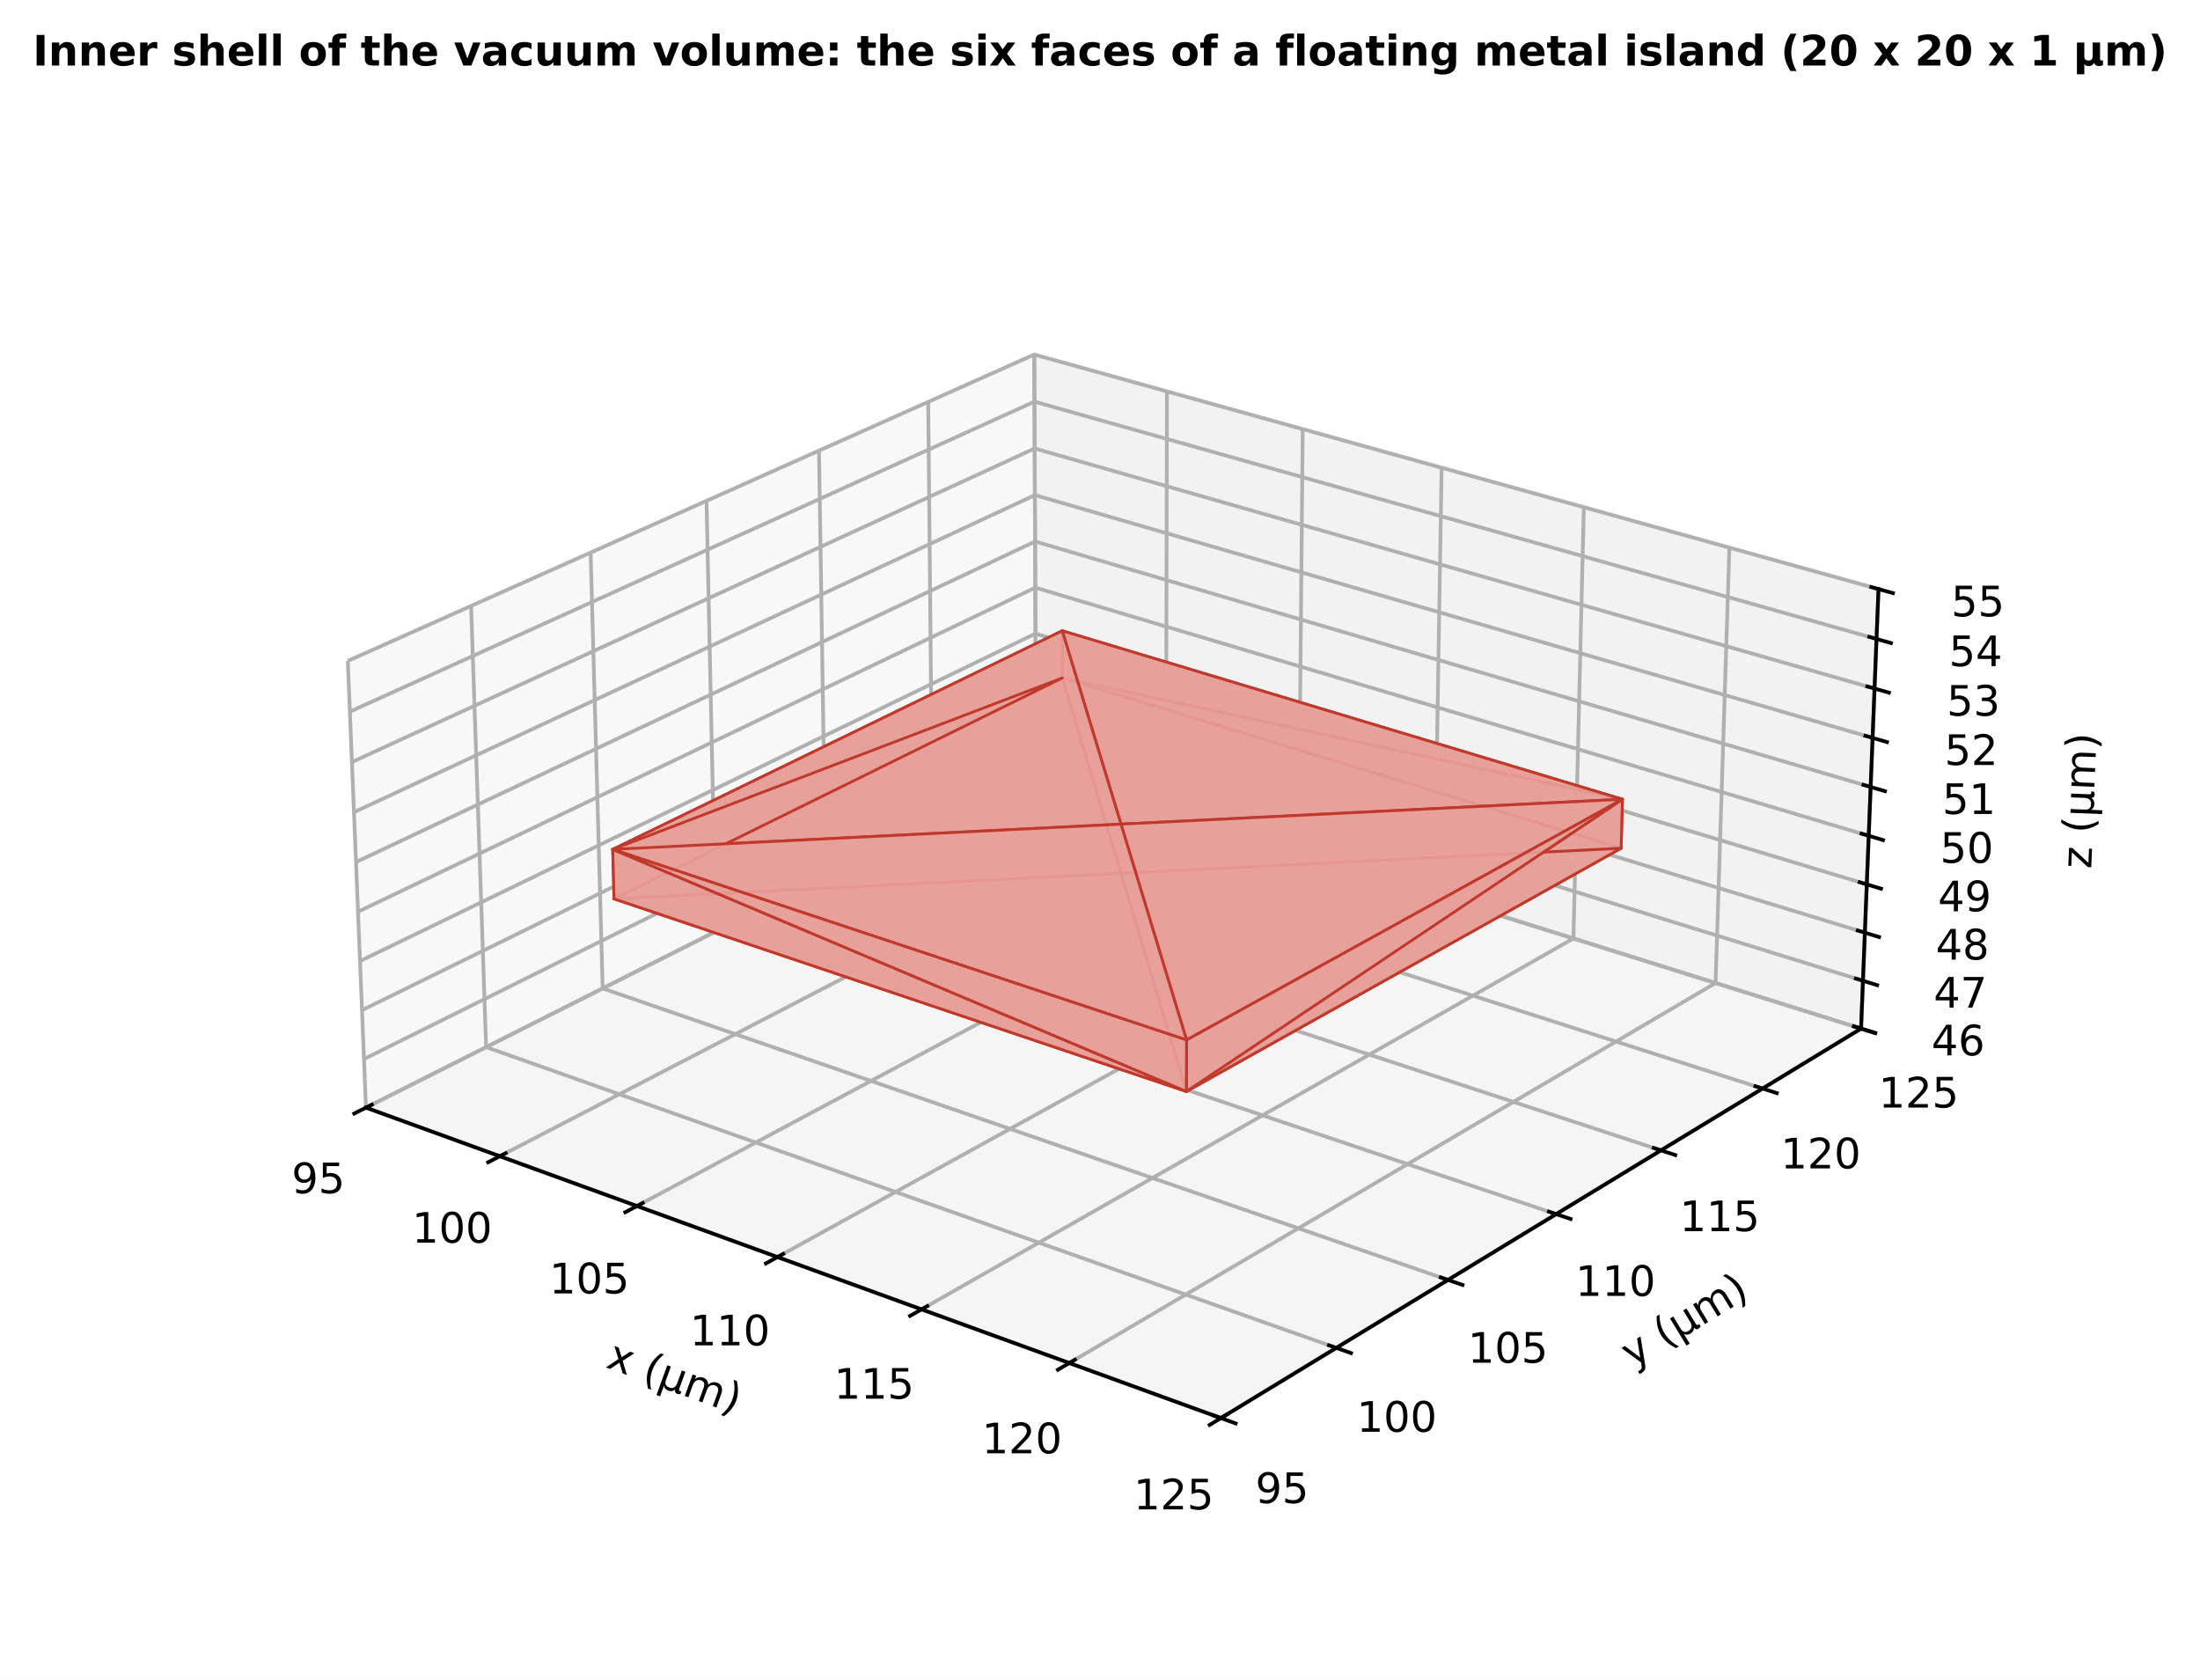
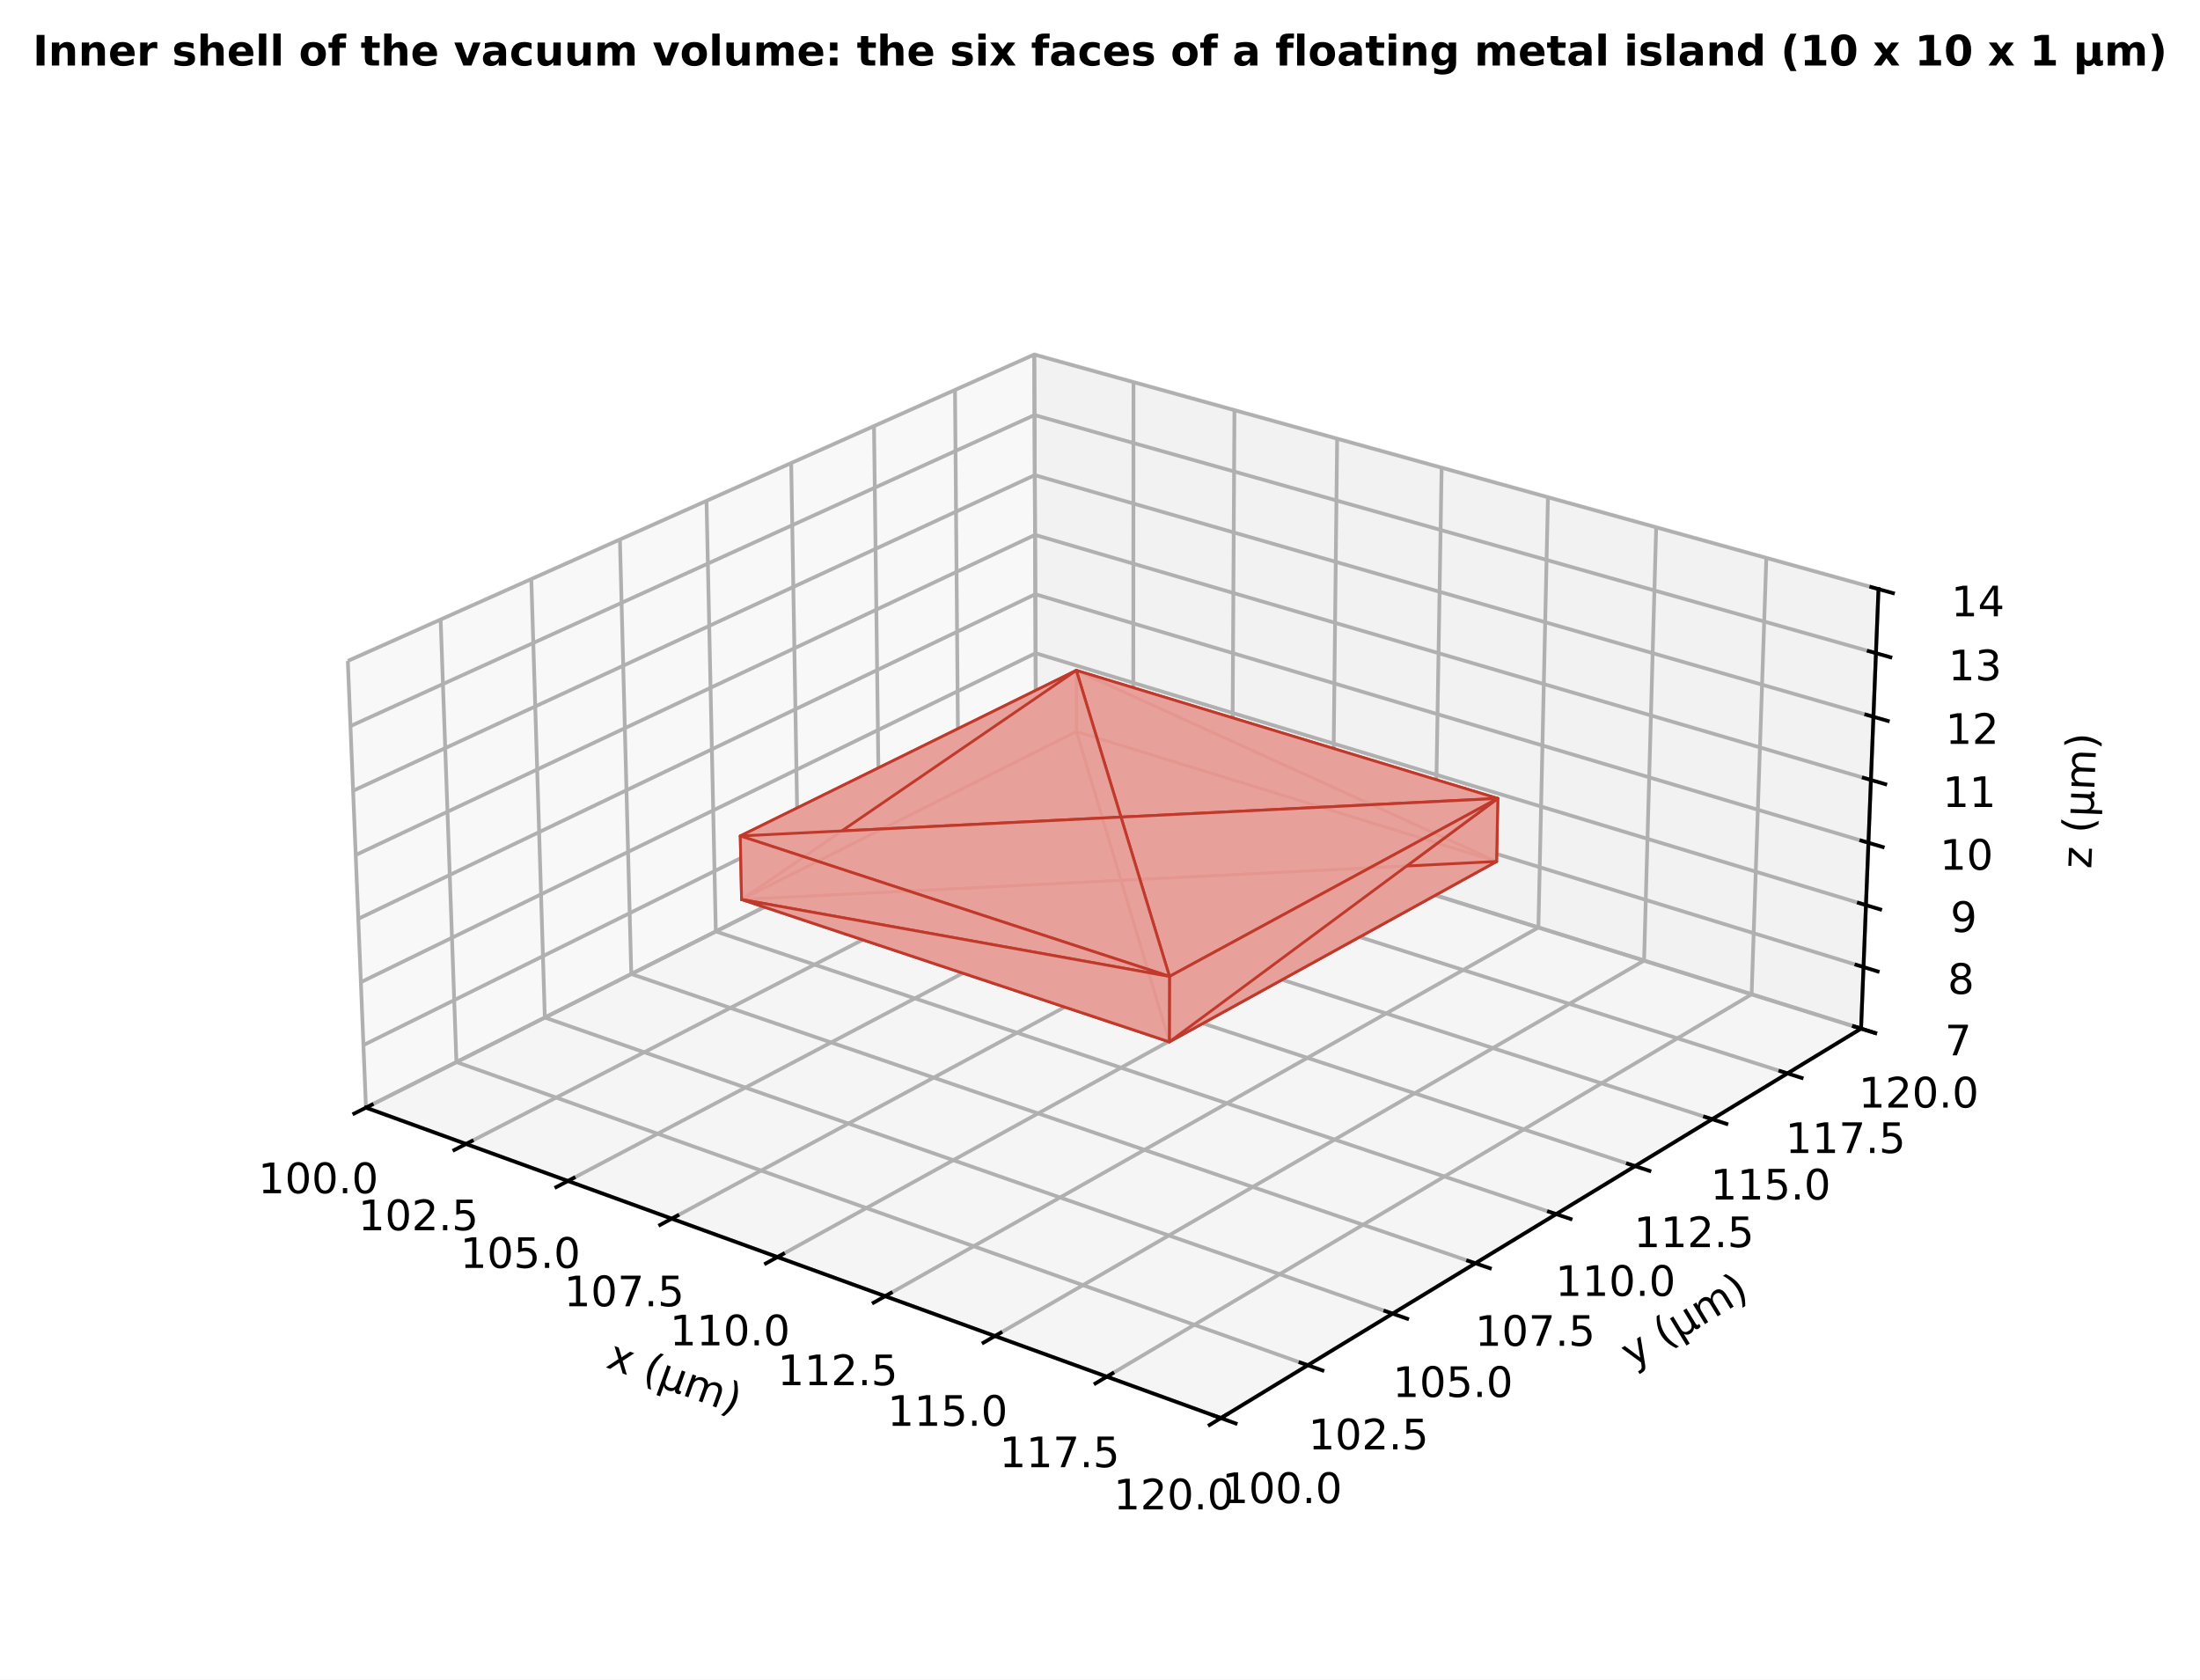
<svg xmlns="http://www.w3.org/2000/svg" width="471.396pt" height="359.879pt" viewBox="0 0 471.396 359.879" version="1.1">
  <defs>
    <style type="text/css">*{stroke-linejoin: round; stroke-linecap: butt}</style>
  </defs>
  <g id="figure_1">
    <g id="patch_1">
      <path d="M 0 359.879  L 471.396 359.879  L 471.396 0  L 0 0  z " style="fill: #ffffff" />
    </g>
    <g id="patch_2">
      <path d="M 69.378 352.679  L 402.018 352.679  L 402.018 20.039  L 69.378 20.039  z " style="fill: #ffffff" />
    </g>
    <g id="pane3d_1">
      <g id="patch_3">
        <path d="M 78.415 237.323  L 222.008 164.999  L 221.608 75.97  L 74.528 141.618  " style="fill: #f2f2f2; opacity: 0.5; stroke: #f2f2f2; stroke-linejoin: miter" />
      </g>
    </g>
    <g id="pane3d_2">
      <g id="patch_4">
        <path d="M 222.008 164.999  L 398.771 220.387  L 402.504 126.221  L 221.608 75.97  " style="fill: #e6e6e6; opacity: 0.5; stroke: #e6e6e6; stroke-linejoin: miter" />
      </g>
    </g>
    <g id="pane3d_3">
      <g id="patch_5">
        <path d="M 78.415 237.323  L 261.601 303.84  L 398.771 220.387  L 222.008 164.999  " style="fill: #ececec; opacity: 0.5; stroke: #ececec; stroke-linejoin: miter" />
      </g>
    </g>
    <g id="grid3d_1">
      <g id="Line3DCollection_1">
        <path d="M 78.415 237.323  L 222.008 164.999  L 221.608 75.97  " style="fill: none; stroke: #b0b0b0; stroke-width: 0.8" />
-         <path d="M 107.089 247.735  L 249.829 173.717  L 250.043 83.869  " style="fill: none; stroke: #b0b0b0; stroke-width: 0.8" />
-         <path d="M 136.469 258.403  L 278.277 182.631  L 279.133 91.95  " style="fill: none; stroke: #b0b0b0; stroke-width: 0.8" />
+         <path d="M 99.855 245.108  L 242.816 171.519  L 242.874 81.877  " style="fill: none; stroke: #b0b0b0; stroke-width: 0.8" />
+         <path d="M 121.689 253.036  L 263.974 178.149  L 264.505 87.886  " style="fill: none; stroke: #b0b0b0; stroke-width: 0.8" />
+         <path d="M 143.928 261.112  L 285.49 184.891  L 286.51 93.999  " style="fill: none; stroke: #b0b0b0; stroke-width: 0.8" />
        <path d="M 166.582 269.338  L 307.373 191.748  L 308.899 100.219  " style="fill: none; stroke: #b0b0b0; stroke-width: 0.8" />
-         <path d="M 197.455 280.548  L 337.137 201.074  L 339.366 108.682  " style="fill: none; stroke: #b0b0b0; stroke-width: 0.8" />
-         <path d="M 229.118 292.045  L 367.595 210.618  L 370.559 117.347  " style="fill: none; stroke: #b0b0b0; stroke-width: 0.8" />
+         <path d="M 189.664 277.719  L 329.632 198.723  L 331.682 106.548  " style="fill: none; stroke: #b0b0b0; stroke-width: 0.8" />
+         <path d="M 213.186 286.26  L 352.278 205.819  L 354.87 112.989  " style="fill: none; stroke: #b0b0b0; stroke-width: 0.8" />
+         <path d="M 237.16 294.965  L 375.321 213.039  L 378.473 119.546  " style="fill: none; stroke: #b0b0b0; stroke-width: 0.8" />
        <path d="M 261.601 303.84  L 398.771 220.387  L 402.504 126.221  " style="fill: none; stroke: #b0b0b0; stroke-width: 0.8" />
      </g>
    </g>
    <g id="grid3d_2">
      <g id="Line3DCollection_2">
        <path d="M 74.528 141.618  L 78.415 237.323  L 261.601 303.84  " style="fill: none; stroke: #b0b0b0; stroke-width: 0.8" />
-         <path d="M 100.942 129.829  L 104.16 224.356  L 286.326 288.797  " style="fill: none; stroke: #b0b0b0; stroke-width: 0.8" />
-         <path d="M 126.549 118.399  L 129.136 211.776  L 310.258 274.237  " style="fill: none; stroke: #b0b0b0; stroke-width: 0.8" />
+         <path d="M 94.415 132.742  L 97.797 227.561  L 280.221 292.511  " style="fill: none; stroke: #b0b0b0; stroke-width: 0.8" />
+         <path d="M 113.844 124.07  L 116.742 218.019  L 298.389 281.458  " style="fill: none; stroke: #b0b0b0; stroke-width: 0.8" />
+         <path d="M 132.829 115.596  L 135.264 208.689  L 316.122 270.669  " style="fill: none; stroke: #b0b0b0; stroke-width: 0.8" />
        <path d="M 151.386 107.313  L 153.378 199.566  L 333.435 260.137  " style="fill: none; stroke: #b0b0b0; stroke-width: 0.8" />
-         <path d="M 175.487 96.556  L 176.918 187.71  L 355.891 246.475  " style="fill: none; stroke: #b0b0b0; stroke-width: 0.8" />
-         <path d="M 198.885 86.113  L 199.785 176.192  L 377.659 233.231  " style="fill: none; stroke: #b0b0b0; stroke-width: 0.8" />
+         <path d="M 169.529 99.215  L 171.097 190.641  L 350.342 249.85  " style="fill: none; stroke: #b0b0b0; stroke-width: 0.8" />
+         <path d="M 187.272 91.296  L 188.433 181.909  L 366.859 239.802  " style="fill: none; stroke: #b0b0b0; stroke-width: 0.8" />
+         <path d="M 204.627 83.549  L 205.4 173.364  L 382.997 229.983  " style="fill: none; stroke: #b0b0b0; stroke-width: 0.8" />
        <path d="M 221.608 75.97  L 222.008 164.999  L 398.771 220.387  " style="fill: none; stroke: #b0b0b0; stroke-width: 0.8" />
      </g>
    </g>
    <g id="grid3d_3">
      <g id="Line3DCollection_3">
        <path d="M 398.771 220.387  L 222.008 164.999  L 78.415 237.323  " style="fill: none; stroke: #b0b0b0; stroke-width: 0.8" />
-         <path d="M 399.177 210.138  L 221.964 155.296  L 77.992 226.912  " style="fill: none; stroke: #b0b0b0; stroke-width: 0.8" />
-         <path d="M 399.585 199.837  L 221.92 145.547  L 77.567 216.446  " style="fill: none; stroke: #b0b0b0; stroke-width: 0.8" />
-         <path d="M 399.996 189.483  L 221.876 135.751  L 77.14 205.924  " style="fill: none; stroke: #b0b0b0; stroke-width: 0.8" />
-         <path d="M 400.408 179.076  L 221.832 125.907  L 76.71 195.348  " style="fill: none; stroke: #b0b0b0; stroke-width: 0.8" />
-         <path d="M 400.823 168.614  L 221.788 116.016  L 76.278 184.716  " style="fill: none; stroke: #b0b0b0; stroke-width: 0.8" />
-         <path d="M 401.24 158.099  L 221.743 106.077  L 75.844 174.027  " style="fill: none; stroke: #b0b0b0; stroke-width: 0.8" />
-         <path d="M 401.659 147.528  L 221.699 96.09  L 75.407 163.281  " style="fill: none; stroke: #b0b0b0; stroke-width: 0.8" />
-         <path d="M 402.08 136.903  L 221.654 86.055  L 74.969 152.479  " style="fill: none; stroke: #b0b0b0; stroke-width: 0.8" />
+         <path d="M 399.293 207.201  L 221.952 152.515  L 77.871 223.927  " style="fill: none; stroke: #b0b0b0; stroke-width: 0.8" />
+         <path d="M 399.82 193.927  L 221.895 139.955  L 77.323 210.44  " style="fill: none; stroke: #b0b0b0; stroke-width: 0.8" />
+         <path d="M 400.349 180.566  L 221.839 127.316  L 76.771 196.862  " style="fill: none; stroke: #b0b0b0; stroke-width: 0.8" />
+         <path d="M 400.883 167.115  L 221.782 114.599  L 76.216 183.192  " style="fill: none; stroke: #b0b0b0; stroke-width: 0.8" />
+         <path d="M 401.419 153.575  L 221.724 101.803  L 75.657 169.429  " style="fill: none; stroke: #b0b0b0; stroke-width: 0.8" />
+         <path d="M 401.96 139.944  L 221.666 88.927  L 75.094 155.571  " style="fill: none; stroke: #b0b0b0; stroke-width: 0.8" />
        <path d="M 402.504 126.221  L 221.608 75.97  L 74.528 141.618  " style="fill: none; stroke: #b0b0b0; stroke-width: 0.8" />
      </g>
    </g>
    <g id="axis3d_1">
      <g id="line2d_1">
        <path d="M 78.415 237.323  L 261.601 303.84  " style="fill: none; stroke: #000000; stroke-width: 0.8; stroke-linecap: square" />
      </g>
      <g id="xtick_1">
        <g id="line2d_2">
          <path d="M 79.669 236.692  L 75.902 238.589  " style="fill: none; stroke: #000000; stroke-width: 0.8; stroke-linecap: square" />
        </g>
        <g id="text_1">
-           <text style="font-size: 9px; font-family: 'DejaVu Sans', 'Bitstream Vera Sans', 'Computer Modern Sans Serif', 'Lucida Grande', 'Verdana', 'Geneva', 'Lucid', 'Arial', 'Helvetica', 'Avant Garde', sans-serif; text-anchor: middle" x="68.209" y="255.661" transform="rotate(-0 68.20914 255.6609)">95</text>
+           <text style="font-size: 9px; font-family: 'DejaVu Sans', 'Bitstream Vera Sans', 'Computer Modern Sans Serif', 'Lucida Grande', 'Verdana', 'Geneva', 'Lucid', 'Arial', 'Helvetica', 'Avant Garde', sans-serif; text-anchor: middle" x="68.209" y="255.661" transform="rotate(-0 68.20914 255.6609)">100.0</text>
        </g>
      </g>
      <g id="xtick_2">
        <g id="line2d_3">
-           <path d="M 108.337 247.088  L 104.588 249.032  " style="fill: none; stroke: #000000; stroke-width: 0.8; stroke-linecap: square" />
+           <path d="M 101.105 244.465  L 97.351 246.397  " style="fill: none; stroke: #000000; stroke-width: 0.8; stroke-linecap: square" />
        </g>
        <g id="text_2">
-           <text style="font-size: 9px; font-family: 'DejaVu Sans', 'Bitstream Vera Sans', 'Computer Modern Sans Serif', 'Lucida Grande', 'Verdana', 'Geneva', 'Lucid', 'Arial', 'Helvetica', 'Avant Garde', sans-serif; text-anchor: middle" x="96.892" y="266.262" transform="rotate(-0 96.8918 266.2617)">100</text>
+           <text style="font-size: 9px; font-family: 'DejaVu Sans', 'Bitstream Vera Sans', 'Computer Modern Sans Serif', 'Lucida Grande', 'Verdana', 'Geneva', 'Lucid', 'Arial', 'Helvetica', 'Avant Garde', sans-serif; text-anchor: middle" x="89.656" y="263.587" transform="rotate(-0 89.65561 263.5873)">102.5</text>
        </g>
      </g>
      <g id="xtick_3">
        <g id="line2d_4">
-           <path d="M 137.71 257.74  L 133.982 259.732  " style="fill: none; stroke: #000000; stroke-width: 0.8; stroke-linecap: square" />
+           <path d="M 122.934 252.382  L 119.195 254.349  " style="fill: none; stroke: #000000; stroke-width: 0.8; stroke-linecap: square" />
        </g>
        <g id="text_3">
-           <text style="font-size: 9px; font-family: 'DejaVu Sans', 'Bitstream Vera Sans', 'Computer Modern Sans Serif', 'Lucida Grande', 'Verdana', 'Geneva', 'Lucid', 'Arial', 'Helvetica', 'Avant Garde', sans-serif; text-anchor: middle" x="126.284" y="277.125" transform="rotate(-0 126.2841 277.1248)">105</text>
+           <text style="font-size: 9px; font-family: 'DejaVu Sans', 'Bitstream Vera Sans', 'Computer Modern Sans Serif', 'Lucida Grande', 'Verdana', 'Geneva', 'Lucid', 'Arial', 'Helvetica', 'Avant Garde', sans-serif; text-anchor: middle" x="111.498" y="271.66" transform="rotate(-0 111.4976 271.6599)">105.0</text>
        </g>
      </g>
      <g id="xtick_4">
        <g id="line2d_5">
-           <path d="M 167.815 268.658  L 164.11 270.7  " style="fill: none; stroke: #000000; stroke-width: 0.8; stroke-linecap: square" />
+           <path d="M 145.167 260.444  L 141.444 262.449  " style="fill: none; stroke: #000000; stroke-width: 0.8; stroke-linecap: square" />
        </g>
        <g id="text_4">
-           <text style="font-size: 9px; font-family: 'DejaVu Sans', 'Bitstream Vera Sans', 'Computer Modern Sans Serif', 'Lucida Grande', 'Verdana', 'Geneva', 'Lucid', 'Arial', 'Helvetica', 'Avant Garde', sans-serif; text-anchor: middle" x="156.413" y="288.26" transform="rotate(-0 156.4128 288.26)">110</text>
+           <text style="font-size: 9px; font-family: 'DejaVu Sans', 'Bitstream Vera Sans', 'Computer Modern Sans Serif', 'Lucida Grande', 'Verdana', 'Geneva', 'Lucid', 'Arial', 'Helvetica', 'Avant Garde', sans-serif; text-anchor: middle" x="133.746" y="279.883" transform="rotate(-0 133.7462 279.8827)">107.5</text>
        </g>
      </g>
      <g id="xtick_5">
        <g id="line2d_6">
-           <path d="M 198.68 279.851  L 195 281.945  " style="fill: none; stroke: #000000; stroke-width: 0.8; stroke-linecap: square" />
+           <path d="M 167.815 268.658  L 164.11 270.7  " style="fill: none; stroke: #000000; stroke-width: 0.8; stroke-linecap: square" />
        </g>
        <g id="text_5">
-           <text style="font-size: 9px; font-family: 'DejaVu Sans', 'Bitstream Vera Sans', 'Computer Modern Sans Serif', 'Lucida Grande', 'Verdana', 'Geneva', 'Lucid', 'Arial', 'Helvetica', 'Avant Garde', sans-serif; text-anchor: middle" x="187.306" y="299.678" transform="rotate(-0 187.3058 299.6777)">115</text>
+           <text style="font-size: 9px; font-family: 'DejaVu Sans', 'Bitstream Vera Sans', 'Computer Modern Sans Serif', 'Lucida Grande', 'Verdana', 'Geneva', 'Lucid', 'Arial', 'Helvetica', 'Avant Garde', sans-serif; text-anchor: middle" x="156.413" y="288.26" transform="rotate(-0 156.4128 288.26)">110.0</text>
        </g>
      </g>
      <g id="xtick_6">
        <g id="line2d_7">
-           <path d="M 230.334 291.33  L 226.681 293.478  " style="fill: none; stroke: #000000; stroke-width: 0.8; stroke-linecap: square" />
+           <path d="M 190.891 277.026  L 187.204 279.107  " style="fill: none; stroke: #000000; stroke-width: 0.8; stroke-linecap: square" />
        </g>
        <g id="text_6">
-           <text style="font-size: 9px; font-family: 'DejaVu Sans', 'Bitstream Vera Sans', 'Computer Modern Sans Serif', 'Lucida Grande', 'Verdana', 'Geneva', 'Lucid', 'Arial', 'Helvetica', 'Avant Garde', sans-serif; text-anchor: middle" x="218.993" y="311.389" transform="rotate(-0 218.9926 311.3888)">120</text>
+           <text style="font-size: 9px; font-family: 'DejaVu Sans', 'Bitstream Vera Sans', 'Computer Modern Sans Serif', 'Lucida Grande', 'Verdana', 'Geneva', 'Lucid', 'Arial', 'Helvetica', 'Avant Garde', sans-serif; text-anchor: middle" x="179.509" y="296.796" transform="rotate(-0 179.5093 296.7962)">112.5</text>
        </g>
      </g>
      <g id="xtick_7">
        <g id="line2d_8">
+           <path d="M 214.406 285.554  L 210.74 287.675  " style="fill: none; stroke: #000000; stroke-width: 0.8; stroke-linecap: square" />
+         </g>
+         <g id="text_7">
+           <text style="font-size: 9px; font-family: 'DejaVu Sans', 'Bitstream Vera Sans', 'Computer Modern Sans Serif', 'Lucida Grande', 'Verdana', 'Geneva', 'Lucid', 'Arial', 'Helvetica', 'Avant Garde', sans-serif; text-anchor: middle" x="203.048" y="305.496" transform="rotate(-0 203.0481 305.4959)">115.0</text>
+         </g>
+       </g>
+       <g id="xtick_8">
+         <g id="line2d_9">
+           <path d="M 238.374 294.246  L 234.728 296.408  " style="fill: none; stroke: #000000; stroke-width: 0.8; stroke-linecap: square" />
+         </g>
+         <g id="text_8">
+           <text style="font-size: 9px; font-family: 'DejaVu Sans', 'Bitstream Vera Sans', 'Computer Modern Sans Serif', 'Lucida Grande', 'Verdana', 'Geneva', 'Lucid', 'Arial', 'Helvetica', 'Avant Garde', sans-serif; text-anchor: middle" x="227.042" y="314.364" transform="rotate(-0 227.042 314.3638)">117.5</text>
+         </g>
+       </g>
+       <g id="xtick_9">
+         <g id="line2d_10">
          <path d="M 262.806 303.106  L 259.184 305.31  " style="fill: none; stroke: #000000; stroke-width: 0.8; stroke-linecap: square" />
        </g>
-         <g id="text_7">
-           <text style="font-size: 9px; font-family: 'DejaVu Sans', 'Bitstream Vera Sans', 'Computer Modern Sans Serif', 'Lucida Grande', 'Verdana', 'Geneva', 'Lucid', 'Arial', 'Helvetica', 'Avant Garde', sans-serif; text-anchor: middle" x="251.504" y="323.405" transform="rotate(-0 251.5043 323.4048)">125</text>
-         </g>
-       </g>
-       <g id="text_8">
+         <g id="text_9">
+           <text style="font-size: 9px; font-family: 'DejaVu Sans', 'Bitstream Vera Sans', 'Computer Modern Sans Serif', 'Lucida Grande', 'Verdana', 'Geneva', 'Lucid', 'Arial', 'Helvetica', 'Avant Garde', sans-serif; text-anchor: middle" x="251.504" y="323.405" transform="rotate(-0 251.5043 323.4048)">120.0</text>
+         </g>
+       </g>
+       <g id="text_10">
        <text style="font-size: 9px; font-family: 'DejaVu Sans', 'Bitstream Vera Sans', 'Computer Modern Sans Serif', 'Lucida Grande', 'Verdana', 'Geneva', 'Lucid', 'Arial', 'Helvetica', 'Avant Garde', sans-serif; text-anchor: middle" x="143.553" y="297.954" transform="rotate(-340.0435 143.5526 297.9535)">x (µm)</text>
      </g>
    </g>
    <g id="axis3d_2">
-       <g id="line2d_9">
+       <g id="line2d_11">
        <path d="M 398.771 220.387  L 261.601 303.84  " style="fill: none; stroke: #000000; stroke-width: 0.8; stroke-linecap: square" />
-       </g>
-       <g id="xtick_8">
-         <g id="line2d_10">
-           <path d="M 260.022 303.267  L 264.763 304.988  " style="fill: none; stroke: #000000; stroke-width: 0.8; stroke-linecap: square" />
-         </g>
-         <g id="text_9">
-           <text style="font-size: 9px; font-family: 'DejaVu Sans', 'Bitstream Vera Sans', 'Computer Modern Sans Serif', 'Lucida Grande', 'Verdana', 'Geneva', 'Lucid', 'Arial', 'Helvetica', 'Avant Garde', sans-serif; text-anchor: middle" x="274.715" y="322.05" transform="rotate(-0 274.7147 322.0496)">95</text>
-         </g>
-       </g>
-       <g id="xtick_9">
-         <g id="line2d_11">
-           <path d="M 284.758 288.242  L 289.468 289.908  " style="fill: none; stroke: #000000; stroke-width: 0.8; stroke-linecap: square" />
-         </g>
-         <g id="text_10">
-           <text style="font-size: 9px; font-family: 'DejaVu Sans', 'Bitstream Vera Sans', 'Computer Modern Sans Serif', 'Lucida Grande', 'Verdana', 'Geneva', 'Lucid', 'Arial', 'Helvetica', 'Avant Garde', sans-serif; text-anchor: middle" x="299.311" y="306.769" transform="rotate(-0 299.3107 306.769)">100</text>
-         </g>
      </g>
      <g id="xtick_10">
        <g id="line2d_12">
-           <path d="M 308.701 273.7  L 313.378 275.313  " style="fill: none; stroke: #000000; stroke-width: 0.8; stroke-linecap: square" />
+           <path d="M 260.022 303.267  L 264.763 304.988  " style="fill: none; stroke: #000000; stroke-width: 0.8; stroke-linecap: square" />
        </g>
        <g id="text_11">
-           <text style="font-size: 9px; font-family: 'DejaVu Sans', 'Bitstream Vera Sans', 'Computer Modern Sans Serif', 'Lucida Grande', 'Verdana', 'Geneva', 'Lucid', 'Arial', 'Helvetica', 'Avant Garde', sans-serif; text-anchor: middle" x="323.115" y="291.98" transform="rotate(-0 323.1147 291.9805)">105</text>
+           <text style="font-size: 9px; font-family: 'DejaVu Sans', 'Bitstream Vera Sans', 'Computer Modern Sans Serif', 'Lucida Grande', 'Verdana', 'Geneva', 'Lucid', 'Arial', 'Helvetica', 'Avant Garde', sans-serif; text-anchor: middle" x="274.715" y="322.05" transform="rotate(-0 274.7147 322.0496)">100.0</text>
        </g>
      </g>
      <g id="xtick_11">
        <g id="line2d_13">
-           <path d="M 331.889 259.616  L 336.533 261.179  " style="fill: none; stroke: #000000; stroke-width: 0.8; stroke-linecap: square" />
+           <path d="M 278.65 291.952  L 283.367 293.632  " style="fill: none; stroke: #000000; stroke-width: 0.8; stroke-linecap: square" />
        </g>
        <g id="text_12">
-           <text style="font-size: 9px; font-family: 'DejaVu Sans', 'Bitstream Vera Sans', 'Computer Modern Sans Serif', 'Lucida Grande', 'Verdana', 'Geneva', 'Lucid', 'Arial', 'Helvetica', 'Avant Garde', sans-serif; text-anchor: middle" x="346.164" y="277.661" transform="rotate(-0 346.1644 277.6605)">110</text>
+           <text style="font-size: 9px; font-family: 'DejaVu Sans', 'Bitstream Vera Sans', 'Computer Modern Sans Serif', 'Lucida Grande', 'Verdana', 'Geneva', 'Lucid', 'Arial', 'Helvetica', 'Avant Garde', sans-serif; text-anchor: middle" x="293.237" y="310.542" transform="rotate(-0 293.2374 310.5421)">102.5</text>
        </g>
      </g>
      <g id="xtick_12">
        <g id="line2d_14">
-           <path d="M 354.355 245.971  L 358.966 247.485  " style="fill: none; stroke: #000000; stroke-width: 0.8; stroke-linecap: square" />
+           <path d="M 296.827 280.912  L 301.52 282.551  " style="fill: none; stroke: #000000; stroke-width: 0.8; stroke-linecap: square" />
        </g>
        <g id="text_13">
-           <text style="font-size: 9px; font-family: 'DejaVu Sans', 'Bitstream Vera Sans', 'Computer Modern Sans Serif', 'Lucida Grande', 'Verdana', 'Geneva', 'Lucid', 'Arial', 'Helvetica', 'Avant Garde', sans-serif; text-anchor: middle" x="368.495" y="263.787" transform="rotate(-0 368.4952 263.7872)">115</text>
+           <text style="font-size: 9px; font-family: 'DejaVu Sans', 'Bitstream Vera Sans', 'Computer Modern Sans Serif', 'Lucida Grande', 'Verdana', 'Geneva', 'Lucid', 'Arial', 'Helvetica', 'Avant Garde', sans-serif; text-anchor: middle" x="311.309" y="299.315" transform="rotate(-0 311.3092 299.3148)">105.0</text>
        </g>
      </g>
      <g id="xtick_13">
        <g id="line2d_15">
-           <path d="M 376.135 232.742  L 380.713 234.21  " style="fill: none; stroke: #000000; stroke-width: 0.8; stroke-linecap: square" />
+           <path d="M 314.568 270.137  L 319.236 271.737  " style="fill: none; stroke: #000000; stroke-width: 0.8; stroke-linecap: square" />
        </g>
        <g id="text_14">
-           <text style="font-size: 9px; font-family: 'DejaVu Sans', 'Bitstream Vera Sans', 'Computer Modern Sans Serif', 'Lucida Grande', 'Verdana', 'Geneva', 'Lucid', 'Arial', 'Helvetica', 'Avant Garde', sans-serif; text-anchor: middle" x="390.14" y="250.34" transform="rotate(-0 390.14 250.3401)">120</text>
+           <text style="font-size: 9px; font-family: 'DejaVu Sans', 'Bitstream Vera Sans', 'Computer Modern Sans Serif', 'Lucida Grande', 'Verdana', 'Geneva', 'Lucid', 'Arial', 'Helvetica', 'Avant Garde', sans-serif; text-anchor: middle" x="328.946" y="288.357" transform="rotate(-0 328.9464 288.3574)">107.5</text>
        </g>
      </g>
      <g id="xtick_14">
        <g id="line2d_16">
+           <path d="M 331.889 259.616  L 336.533 261.179  " style="fill: none; stroke: #000000; stroke-width: 0.8; stroke-linecap: square" />
+         </g>
+         <g id="text_15">
+           <text style="font-size: 9px; font-family: 'DejaVu Sans', 'Bitstream Vera Sans', 'Computer Modern Sans Serif', 'Lucida Grande', 'Verdana', 'Geneva', 'Lucid', 'Arial', 'Helvetica', 'Avant Garde', sans-serif; text-anchor: middle" x="346.164" y="277.661" transform="rotate(-0 346.1644 277.6605)">110.0</text>
+         </g>
+       </g>
+       <g id="xtick_15">
+         <g id="line2d_17">
+           <path d="M 348.804 249.342  L 353.424 250.868  " style="fill: none; stroke: #000000; stroke-width: 0.8; stroke-linecap: square" />
+         </g>
+         <g id="text_16">
+           <text style="font-size: 9px; font-family: 'DejaVu Sans', 'Bitstream Vera Sans', 'Computer Modern Sans Serif', 'Lucida Grande', 'Verdana', 'Geneva', 'Lucid', 'Arial', 'Helvetica', 'Avant Garde', sans-serif; text-anchor: middle" x="362.978" y="267.215" transform="rotate(-0 362.978 267.2148)">112.5</text>
+         </g>
+       </g>
+       <g id="xtick_16">
+         <g id="line2d_18">
+           <path d="M 365.329 239.305  L 369.923 240.796  " style="fill: none; stroke: #000000; stroke-width: 0.8; stroke-linecap: square" />
+         </g>
+         <g id="text_17">
+           <text style="font-size: 9px; font-family: 'DejaVu Sans', 'Bitstream Vera Sans', 'Computer Modern Sans Serif', 'Lucida Grande', 'Verdana', 'Geneva', 'Lucid', 'Arial', 'Helvetica', 'Avant Garde', sans-serif; text-anchor: middle" x="379.401" y="257.012" transform="rotate(-0 379.4013 257.0116)">115.0</text>
+         </g>
+       </g>
+       <g id="xtick_17">
+         <g id="line2d_19">
+           <path d="M 381.476 229.498  L 386.045 230.955  " style="fill: none; stroke: #000000; stroke-width: 0.8; stroke-linecap: square" />
+         </g>
+         <g id="text_18">
+           <text style="font-size: 9px; font-family: 'DejaVu Sans', 'Bitstream Vera Sans', 'Computer Modern Sans Serif', 'Lucida Grande', 'Verdana', 'Geneva', 'Lucid', 'Arial', 'Helvetica', 'Avant Garde', sans-serif; text-anchor: middle" x="395.448" y="247.043" transform="rotate(-0 395.4478 247.0426)">117.5</text>
+         </g>
+       </g>
+       <g id="xtick_18">
+         <g id="line2d_20">
          <path d="M 397.258 219.913  L 401.802 221.337  " style="fill: none; stroke: #000000; stroke-width: 0.8; stroke-linecap: square" />
        </g>
-         <g id="text_15">
-           <text style="font-size: 9px; font-family: 'DejaVu Sans', 'Bitstream Vera Sans', 'Computer Modern Sans Serif', 'Lucida Grande', 'Verdana', 'Geneva', 'Lucid', 'Arial', 'Helvetica', 'Avant Garde', sans-serif; text-anchor: middle" x="411.13" y="237.3" transform="rotate(-0 411.1302 237.2997)">125</text>
-         </g>
-       </g>
-       <g id="text_16">
+         <g id="text_19">
+           <text style="font-size: 9px; font-family: 'DejaVu Sans', 'Bitstream Vera Sans', 'Computer Modern Sans Serif', 'Lucida Grande', 'Verdana', 'Geneva', 'Lucid', 'Arial', 'Helvetica', 'Avant Garde', sans-serif; text-anchor: middle" x="411.13" y="237.3" transform="rotate(-0 411.1302 237.2997)">120.0</text>
+         </g>
+       </g>
+       <g id="text_20">
        <text style="font-size: 9px; font-family: 'DejaVu Sans', 'Bitstream Vera Sans', 'Computer Modern Sans Serif', 'Lucida Grande', 'Verdana', 'Geneva', 'Lucid', 'Arial', 'Helvetica', 'Avant Garde', sans-serif; text-anchor: middle" x="362.432" y="285.456" transform="rotate(-31.31594 362.4315 285.4555)">y (µm)</text>
      </g>
    </g>
    <g id="axis3d_3">
-       <g id="line2d_17">
+       <g id="line2d_21">
        <path d="M 398.771 220.387  L 402.504 126.221  " style="fill: none; stroke: #000000; stroke-width: 0.8; stroke-linecap: square" />
-       </g>
-       <g id="xtick_15">
-         <g id="line2d_18">
-           <path d="M 397.258 219.913  L 401.802 221.337  " style="fill: none; stroke: #000000; stroke-width: 0.8; stroke-linecap: square" />
-         </g>
-         <g id="text_17">
-           <text style="font-size: 9px; font-family: 'DejaVu Sans', 'Bitstream Vera Sans', 'Computer Modern Sans Serif', 'Lucida Grande', 'Verdana', 'Geneva', 'Lucid', 'Arial', 'Helvetica', 'Avant Garde', sans-serif; text-anchor: middle" x="419.587" y="226.124" transform="rotate(-0 419.5872 226.1241)">46</text>
-         </g>
-       </g>
-       <g id="xtick_16">
-         <g id="line2d_19">
-           <path d="M 397.66 209.669  L 402.217 211.079  " style="fill: none; stroke: #000000; stroke-width: 0.8; stroke-linecap: square" />
-         </g>
-         <g id="text_18">
-           <text style="font-size: 9px; font-family: 'DejaVu Sans', 'Bitstream Vera Sans', 'Computer Modern Sans Serif', 'Lucida Grande', 'Verdana', 'Geneva', 'Lucid', 'Arial', 'Helvetica', 'Avant Garde', sans-serif; text-anchor: middle" x="420.046" y="215.886" transform="rotate(-0 420.0463 215.8864)">47</text>
-         </g>
-       </g>
-       <g id="xtick_17">
-         <g id="line2d_20">
-           <path d="M 398.064 199.372  L 402.633 200.769  " style="fill: none; stroke: #000000; stroke-width: 0.8; stroke-linecap: square" />
-         </g>
-         <g id="text_19">
-           <text style="font-size: 9px; font-family: 'DejaVu Sans', 'Bitstream Vera Sans', 'Computer Modern Sans Serif', 'Lucida Grande', 'Verdana', 'Geneva', 'Lucid', 'Arial', 'Helvetica', 'Avant Garde', sans-serif; text-anchor: middle" x="420.508" y="205.596" transform="rotate(-0 420.5076 205.5962)">48</text>
-         </g>
-       </g>
-       <g id="xtick_18">
-         <g id="line2d_21">
-           <path d="M 398.47 189.023  L 403.052 190.405  " style="fill: none; stroke: #000000; stroke-width: 0.8; stroke-linecap: square" />
-         </g>
-         <g id="text_20">
-           <text style="font-size: 9px; font-family: 'DejaVu Sans', 'Bitstream Vera Sans', 'Computer Modern Sans Serif', 'Lucida Grande', 'Verdana', 'Geneva', 'Lucid', 'Arial', 'Helvetica', 'Avant Garde', sans-serif; text-anchor: middle" x="420.971" y="195.253" transform="rotate(-0 420.9714 195.253)">49</text>
-         </g>
      </g>
      <g id="xtick_19">
        <g id="line2d_22">
-           <path d="M 398.879 178.62  L 403.473 179.988  " style="fill: none; stroke: #000000; stroke-width: 0.8; stroke-linecap: square" />
+           <path d="M 397.258 219.913  L 401.802 221.337  " style="fill: none; stroke: #000000; stroke-width: 0.8; stroke-linecap: square" />
        </g>
        <g id="text_21">
-           <text style="font-size: 9px; font-family: 'DejaVu Sans', 'Bitstream Vera Sans', 'Computer Modern Sans Serif', 'Lucida Grande', 'Verdana', 'Geneva', 'Lucid', 'Arial', 'Helvetica', 'Avant Garde', sans-serif; text-anchor: middle" x="421.438" y="184.857" transform="rotate(-0 421.4375 184.8565)">50</text>
+           <text style="font-size: 9px; font-family: 'DejaVu Sans', 'Bitstream Vera Sans', 'Computer Modern Sans Serif', 'Lucida Grande', 'Verdana', 'Geneva', 'Lucid', 'Arial', 'Helvetica', 'Avant Garde', sans-serif; text-anchor: middle" x="419.587" y="226.124" transform="rotate(-0 419.5872 226.1241)">7</text>
        </g>
      </g>
      <g id="xtick_20">
        <g id="line2d_23">
-           <path d="M 399.289 168.164  L 403.896 169.517  " style="fill: none; stroke: #000000; stroke-width: 0.8; stroke-linecap: square" />
+           <path d="M 397.775 206.732  L 402.336 208.139  " style="fill: none; stroke: #000000; stroke-width: 0.8; stroke-linecap: square" />
        </g>
        <g id="text_22">
-           <text style="font-size: 9px; font-family: 'DejaVu Sans', 'Bitstream Vera Sans', 'Computer Modern Sans Serif', 'Lucida Grande', 'Verdana', 'Geneva', 'Lucid', 'Arial', 'Helvetica', 'Avant Garde', sans-serif; text-anchor: middle" x="421.906" y="174.406" transform="rotate(-0 421.9061 174.4063)">51</text>
+           <text style="font-size: 9px; font-family: 'DejaVu Sans', 'Bitstream Vera Sans', 'Computer Modern Sans Serif', 'Lucida Grande', 'Verdana', 'Geneva', 'Lucid', 'Arial', 'Helvetica', 'Avant Garde', sans-serif; text-anchor: middle" x="420.178" y="212.952" transform="rotate(-0 420.1778 212.9517)">8</text>
        </g>
      </g>
      <g id="xtick_21">
        <g id="line2d_24">
-           <path d="M 399.702 157.653  L 404.322 158.992  " style="fill: none; stroke: #000000; stroke-width: 0.8; stroke-linecap: square" />
+           <path d="M 398.296 193.465  L 402.872 194.853  " style="fill: none; stroke: #000000; stroke-width: 0.8; stroke-linecap: square" />
        </g>
        <g id="text_23">
-           <text style="font-size: 9px; font-family: 'DejaVu Sans', 'Bitstream Vera Sans', 'Computer Modern Sans Serif', 'Lucida Grande', 'Verdana', 'Geneva', 'Lucid', 'Arial', 'Helvetica', 'Avant Garde', sans-serif; text-anchor: middle" x="422.377" y="163.902" transform="rotate(-0 422.3771 163.9018)">52</text>
+           <text style="font-size: 9px; font-family: 'DejaVu Sans', 'Bitstream Vera Sans', 'Computer Modern Sans Serif', 'Lucida Grande', 'Verdana', 'Geneva', 'Lucid', 'Arial', 'Helvetica', 'Avant Garde', sans-serif; text-anchor: middle" x="420.772" y="199.692" transform="rotate(-0 420.7723 199.6923)">9</text>
        </g>
      </g>
      <g id="xtick_22">
        <g id="line2d_25">
-           <path d="M 400.117 147.087  L 404.749 148.411  " style="fill: none; stroke: #000000; stroke-width: 0.8; stroke-linecap: square" />
+           <path d="M 398.82 180.11  L 403.413 181.48  " style="fill: none; stroke: #000000; stroke-width: 0.8; stroke-linecap: square" />
        </g>
        <g id="text_24">
-           <text style="font-size: 9px; font-family: 'DejaVu Sans', 'Bitstream Vera Sans', 'Computer Modern Sans Serif', 'Lucida Grande', 'Verdana', 'Geneva', 'Lucid', 'Arial', 'Helvetica', 'Avant Garde', sans-serif; text-anchor: middle" x="422.85" y="153.343" transform="rotate(-0 422.8505 153.3428)">53</text>
+           <text style="font-size: 9px; font-family: 'DejaVu Sans', 'Bitstream Vera Sans', 'Computer Modern Sans Serif', 'Lucida Grande', 'Verdana', 'Geneva', 'Lucid', 'Arial', 'Helvetica', 'Avant Garde', sans-serif; text-anchor: middle" x="421.371" y="186.345" transform="rotate(-0 421.3708 186.345)">10</text>
        </g>
      </g>
      <g id="xtick_23">
        <g id="line2d_26">
-           <path d="M 400.534 136.467  L 405.179 137.776  " style="fill: none; stroke: #000000; stroke-width: 0.8; stroke-linecap: square" />
+           <path d="M 399.348 166.665  L 403.957 168.017  " style="fill: none; stroke: #000000; stroke-width: 0.8; stroke-linecap: square" />
        </g>
        <g id="text_25">
-           <text style="font-size: 9px; font-family: 'DejaVu Sans', 'Bitstream Vera Sans', 'Computer Modern Sans Serif', 'Lucida Grande', 'Verdana', 'Geneva', 'Lucid', 'Arial', 'Helvetica', 'Avant Garde', sans-serif; text-anchor: middle" x="423.326" y="142.729" transform="rotate(-0 423.3264 142.7288)">54</text>
+           <text style="font-size: 9px; font-family: 'DejaVu Sans', 'Bitstream Vera Sans', 'Computer Modern Sans Serif', 'Lucida Grande', 'Verdana', 'Geneva', 'Lucid', 'Arial', 'Helvetica', 'Avant Garde', sans-serif; text-anchor: middle" x="421.973" y="172.909" transform="rotate(-0 421.9732 172.909)">11</text>
        </g>
      </g>
      <g id="xtick_24">
        <g id="line2d_27">
+           <path d="M 399.879 153.131  L 404.505 154.464  " style="fill: none; stroke: #000000; stroke-width: 0.8; stroke-linecap: square" />
+         </g>
+         <g id="text_26">
+           <text style="font-size: 9px; font-family: 'DejaVu Sans', 'Bitstream Vera Sans', 'Computer Modern Sans Serif', 'Lucida Grande', 'Verdana', 'Geneva', 'Lucid', 'Arial', 'Helvetica', 'Avant Garde', sans-serif; text-anchor: middle" x="422.58" y="159.383" transform="rotate(-0 422.5797 159.3833)">12</text>
+         </g>
+       </g>
+       <g id="xtick_25">
+         <g id="line2d_28">
+           <path d="M 400.414 139.507  L 405.056 140.82  " style="fill: none; stroke: #000000; stroke-width: 0.8; stroke-linecap: square" />
+         </g>
+         <g id="text_27">
+           <text style="font-size: 9px; font-family: 'DejaVu Sans', 'Bitstream Vera Sans', 'Computer Modern Sans Serif', 'Lucida Grande', 'Verdana', 'Geneva', 'Lucid', 'Arial', 'Helvetica', 'Avant Garde', sans-serif; text-anchor: middle" x="423.19" y="145.767" transform="rotate(-0 423.1902 145.767)">13</text>
+         </g>
+       </g>
+       <g id="xtick_26">
+         <g id="line2d_29">
          <path d="M 400.953 125.791  L 405.611 127.085  " style="fill: none; stroke: #000000; stroke-width: 0.8; stroke-linecap: square" />
        </g>
-         <g id="text_26">
-           <text style="font-size: 9px; font-family: 'DejaVu Sans', 'Bitstream Vera Sans', 'Computer Modern Sans Serif', 'Lucida Grande', 'Verdana', 'Geneva', 'Lucid', 'Arial', 'Helvetica', 'Avant Garde', sans-serif; text-anchor: middle" x="423.805" y="132.059" transform="rotate(-0 423.8048 132.0593)">55</text>
-         </g>
-       </g>
-       <g id="text_27">
+         <g id="text_28">
+           <text style="font-size: 9px; font-family: 'DejaVu Sans', 'Bitstream Vera Sans', 'Computer Modern Sans Serif', 'Lucida Grande', 'Verdana', 'Geneva', 'Lucid', 'Arial', 'Helvetica', 'Avant Garde', sans-serif; text-anchor: middle" x="423.805" y="132.059" transform="rotate(-0 423.8048 132.0593)">14</text>
+         </g>
+       </g>
+       <g id="text_29">
        <text style="font-size: 9px; font-family: 'DejaVu Sans', 'Bitstream Vera Sans', 'Computer Modern Sans Serif', 'Lucida Grande', 'Verdana', 'Geneva', 'Lucid', 'Arial', 'Helvetica', 'Avant Garde', sans-serif; text-anchor: middle" x="448.654" y="171.662" transform="rotate(-87.72972 448.6542 171.662)">z (µm)</text>
      </g>
    </g>
    <g id="axes_1">
      <g id="Poly3DCollection_1">
-         <path d="M 227.635 145.254  L 227.603 135.154  L 347.639 171.253  z " clip-path="url(#p69867c8347)" style="fill: #e8a09a; fill-opacity: 0.9; stroke: #c0392b; stroke-width: 0.6" />
-         <path d="M 227.635 145.254  L 131.288 181.986  L 227.603 135.154  z " clip-path="url(#p69867c8347)" style="fill: #e8a09a; fill-opacity: 0.9; stroke: #c0392b; stroke-width: 0.6" />
-         <path d="M 347.36 181.742  L 227.635 145.254  L 347.639 171.253  z " clip-path="url(#p69867c8347)" style="fill: #e8a09a; fill-opacity: 0.9; stroke: #c0392b; stroke-width: 0.6" />
-         <path d="M 227.635 145.254  L 240.193 187.13  L 347.36 181.742  z " clip-path="url(#p69867c8347)" style="fill: #e8a09a; fill-opacity: 0.9; stroke: #c0392b; stroke-width: 0.6" />
-         <path d="M 227.603 135.154  L 240.193 176.583  L 347.639 171.253  z " clip-path="url(#p69867c8347)" style="fill: #e8a09a; fill-opacity: 0.9; stroke: #c0392b; stroke-width: 0.6" />
-         <path d="M 131.574 192.59  L 240.193 187.13  L 227.635 145.254  z " clip-path="url(#p69867c8347)" style="fill: #e8a09a; fill-opacity: 0.9; stroke: #c0392b; stroke-width: 0.6" />
-         <path d="M 131.288 181.986  L 240.193 176.583  L 227.603 135.154  z " clip-path="url(#p69867c8347)" style="fill: #e8a09a; fill-opacity: 0.9; stroke: #c0392b; stroke-width: 0.6" />
-         <path d="M 227.635 145.254  L 131.574 192.59  L 131.288 181.986  z " clip-path="url(#p69867c8347)" style="fill: #e8a09a; fill-opacity: 0.9; stroke: #c0392b; stroke-width: 0.6" />
-         <path d="M 347.36 181.742  L 254.208 233.862  L 347.639 171.253  z " clip-path="url(#p69867c8347)" style="fill: #e8a09a; fill-opacity: 0.9; stroke: #c0392b; stroke-width: 0.6" />
-         <path d="M 347.36 181.742  L 240.193 187.13  L 254.208 233.862  z " clip-path="url(#p69867c8347)" style="fill: #e8a09a; fill-opacity: 0.9; stroke: #c0392b; stroke-width: 0.6" />
-         <path d="M 347.639 171.253  L 240.193 176.583  L 254.247 222.832  z " clip-path="url(#p69867c8347)" style="fill: #e8a09a; fill-opacity: 0.9; stroke: #c0392b; stroke-width: 0.6" />
-         <path d="M 254.208 233.862  L 240.193 187.13  L 131.574 192.59  z " clip-path="url(#p69867c8347)" style="fill: #e8a09a; fill-opacity: 0.9; stroke: #c0392b; stroke-width: 0.6" />
-         <path d="M 254.247 222.832  L 240.193 176.583  L 131.288 181.986  z " clip-path="url(#p69867c8347)" style="fill: #e8a09a; fill-opacity: 0.9; stroke: #c0392b; stroke-width: 0.6" />
-         <path d="M 254.208 233.862  L 131.574 192.59  L 131.288 181.986  z " clip-path="url(#p69867c8347)" style="fill: #e8a09a; fill-opacity: 0.9; stroke: #c0392b; stroke-width: 0.6" />
-         <path d="M 254.208 233.862  L 254.247 222.832  L 347.639 171.253  z " clip-path="url(#p69867c8347)" style="fill: #e8a09a; fill-opacity: 0.9; stroke: #c0392b; stroke-width: 0.6" />
-         <path d="M 131.288 181.986  L 254.247 222.832  L 254.208 233.862  z " clip-path="url(#p69867c8347)" style="fill: #e8a09a; fill-opacity: 0.9; stroke: #c0392b; stroke-width: 0.6" />
-       </g>
-       <g id="text_28">
-         <text style="font-weight: 700; font-size: 9px; font-family: 'DejaVu Sans', 'Bitstream Vera Sans', 'Computer Modern Sans Serif', 'Lucida Grande', 'Verdana', 'Geneva', 'Lucid', 'Arial', 'Helvetica', 'Avant Garde', sans-serif; text-anchor: middle" x="235.698" y="14.039" transform="rotate(-0 235.698 14.03859)">Inner shell of the vacuum volume: the six faces of a floating metal island (20 x 20 x 1 µm)</text>
+         <path d="M 320.673 184.579  L 230.623 143.638  L 230.654 156.764  z " clip-path="url(#p7d54a59ce9)" style="fill: #e8a09a; fill-opacity: 0.9; stroke: #c0392b; stroke-width: 0.6" />
+         <path d="M 230.654 156.764  L 230.623 143.638  L 158.897 192.726  z " clip-path="url(#p7d54a59ce9)" style="fill: #e8a09a; fill-opacity: 0.9; stroke: #c0392b; stroke-width: 0.6" />
+         <path d="M 230.654 156.764  L 240.193 188.632  L 320.673 184.579  z " clip-path="url(#p7d54a59ce9)" style="fill: #e8a09a; fill-opacity: 0.9; stroke: #c0392b; stroke-width: 0.6" />
+         <path d="M 320.673 184.579  L 320.943 171.074  L 230.623 143.638  z " clip-path="url(#p7d54a59ce9)" style="fill: #e8a09a; fill-opacity: 0.9; stroke: #c0392b; stroke-width: 0.6" />
+         <path d="M 230.623 143.638  L 320.943 171.074  L 240.193 175.072  z " clip-path="url(#p7d54a59ce9)" style="fill: #e8a09a; fill-opacity: 0.9; stroke: #c0392b; stroke-width: 0.6" />
+         <path d="M 158.897 192.726  L 240.193 188.632  L 230.654 156.764  z " clip-path="url(#p7d54a59ce9)" style="fill: #e8a09a; fill-opacity: 0.9; stroke: #c0392b; stroke-width: 0.6" />
+         <path d="M 158.622 179.112  L 230.623 143.638  L 240.193 175.072  z " clip-path="url(#p7d54a59ce9)" style="fill: #e8a09a; fill-opacity: 0.9; stroke: #c0392b; stroke-width: 0.6" />
+         <path d="M 158.897 192.726  L 230.623 143.638  L 158.622 179.112  z " clip-path="url(#p7d54a59ce9)" style="fill: #e8a09a; fill-opacity: 0.9; stroke: #c0392b; stroke-width: 0.6" />
+         <path d="M 320.673 184.579  L 250.55 223.231  L 320.943 171.074  z " clip-path="url(#p7d54a59ce9)" style="fill: #e8a09a; fill-opacity: 0.9; stroke: #c0392b; stroke-width: 0.6" />
+         <path d="M 320.673 184.579  L 240.193 188.632  L 250.55 223.231  z " clip-path="url(#p7d54a59ce9)" style="fill: #e8a09a; fill-opacity: 0.9; stroke: #c0392b; stroke-width: 0.6" />
+         <path d="M 250.55 223.231  L 240.193 188.632  L 158.897 192.726  z " clip-path="url(#p7d54a59ce9)" style="fill: #e8a09a; fill-opacity: 0.9; stroke: #c0392b; stroke-width: 0.6" />
+         <path d="M 320.943 171.074  L 250.587 209.21  L 240.193 175.072  z " clip-path="url(#p7d54a59ce9)" style="fill: #e8a09a; fill-opacity: 0.9; stroke: #c0392b; stroke-width: 0.6" />
+         <path d="M 250.587 209.21  L 158.622 179.112  L 240.193 175.072  z " clip-path="url(#p7d54a59ce9)" style="fill: #e8a09a; fill-opacity: 0.9; stroke: #c0392b; stroke-width: 0.6" />
+         <path d="M 158.897 192.726  L 158.622 179.112  L 250.587 209.21  z " clip-path="url(#p7d54a59ce9)" style="fill: #e8a09a; fill-opacity: 0.9; stroke: #c0392b; stroke-width: 0.6" />
+         <path d="M 250.55 223.231  L 250.587 209.21  L 320.943 171.074  z " clip-path="url(#p7d54a59ce9)" style="fill: #e8a09a; fill-opacity: 0.9; stroke: #c0392b; stroke-width: 0.6" />
+         <path d="M 250.55 223.231  L 158.897 192.726  L 250.587 209.21  z " clip-path="url(#p7d54a59ce9)" style="fill: #e8a09a; fill-opacity: 0.9; stroke: #c0392b; stroke-width: 0.6" />
+       </g>
+       <g id="text_30">
+         <text style="font-weight: 700; font-size: 9px; font-family: 'DejaVu Sans', 'Bitstream Vera Sans', 'Computer Modern Sans Serif', 'Lucida Grande', 'Verdana', 'Geneva', 'Lucid', 'Arial', 'Helvetica', 'Avant Garde', sans-serif; text-anchor: middle" x="235.698" y="14.039" transform="rotate(-0 235.698 14.03859)">Inner shell of the vacuum volume: the six faces of a floating metal island (10 x 10 x 1 µm)</text>
      </g>
    </g>
  </g>
  <defs>
-     <clipPath id="p69867c8347">
+     <clipPath id="p7d54a59ce9">
      <rect x="69.378" y="20.039" width="332.64" height="332.64" />
    </clipPath>
  </defs>
</svg>
